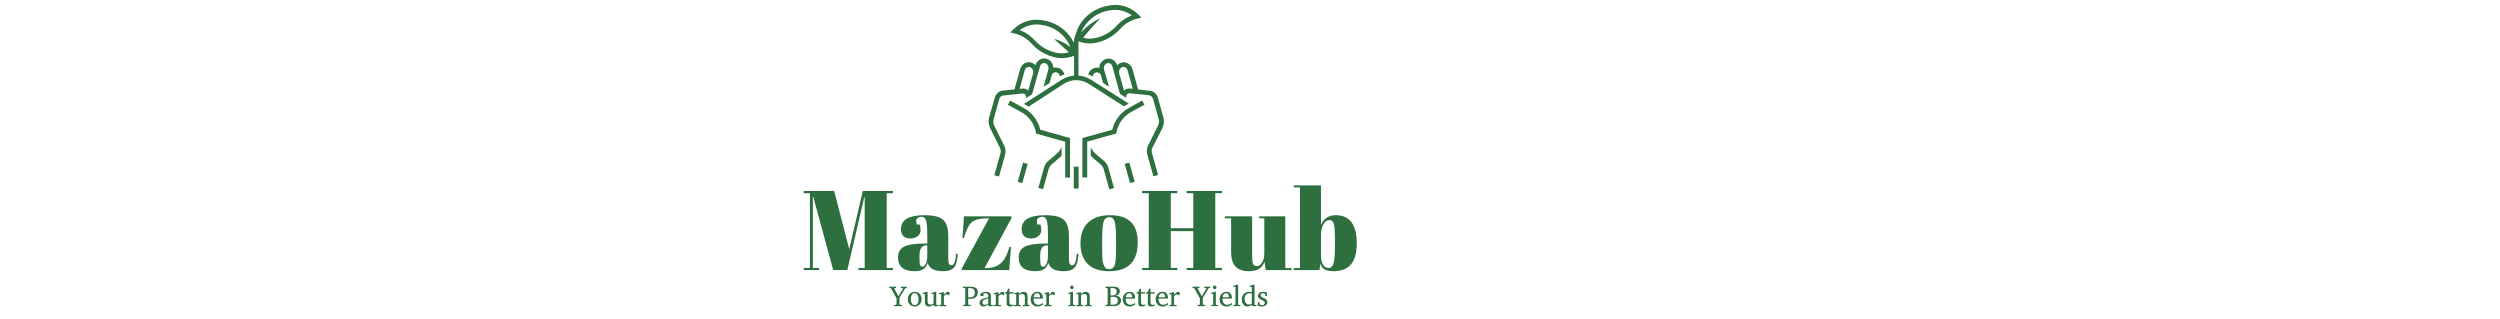
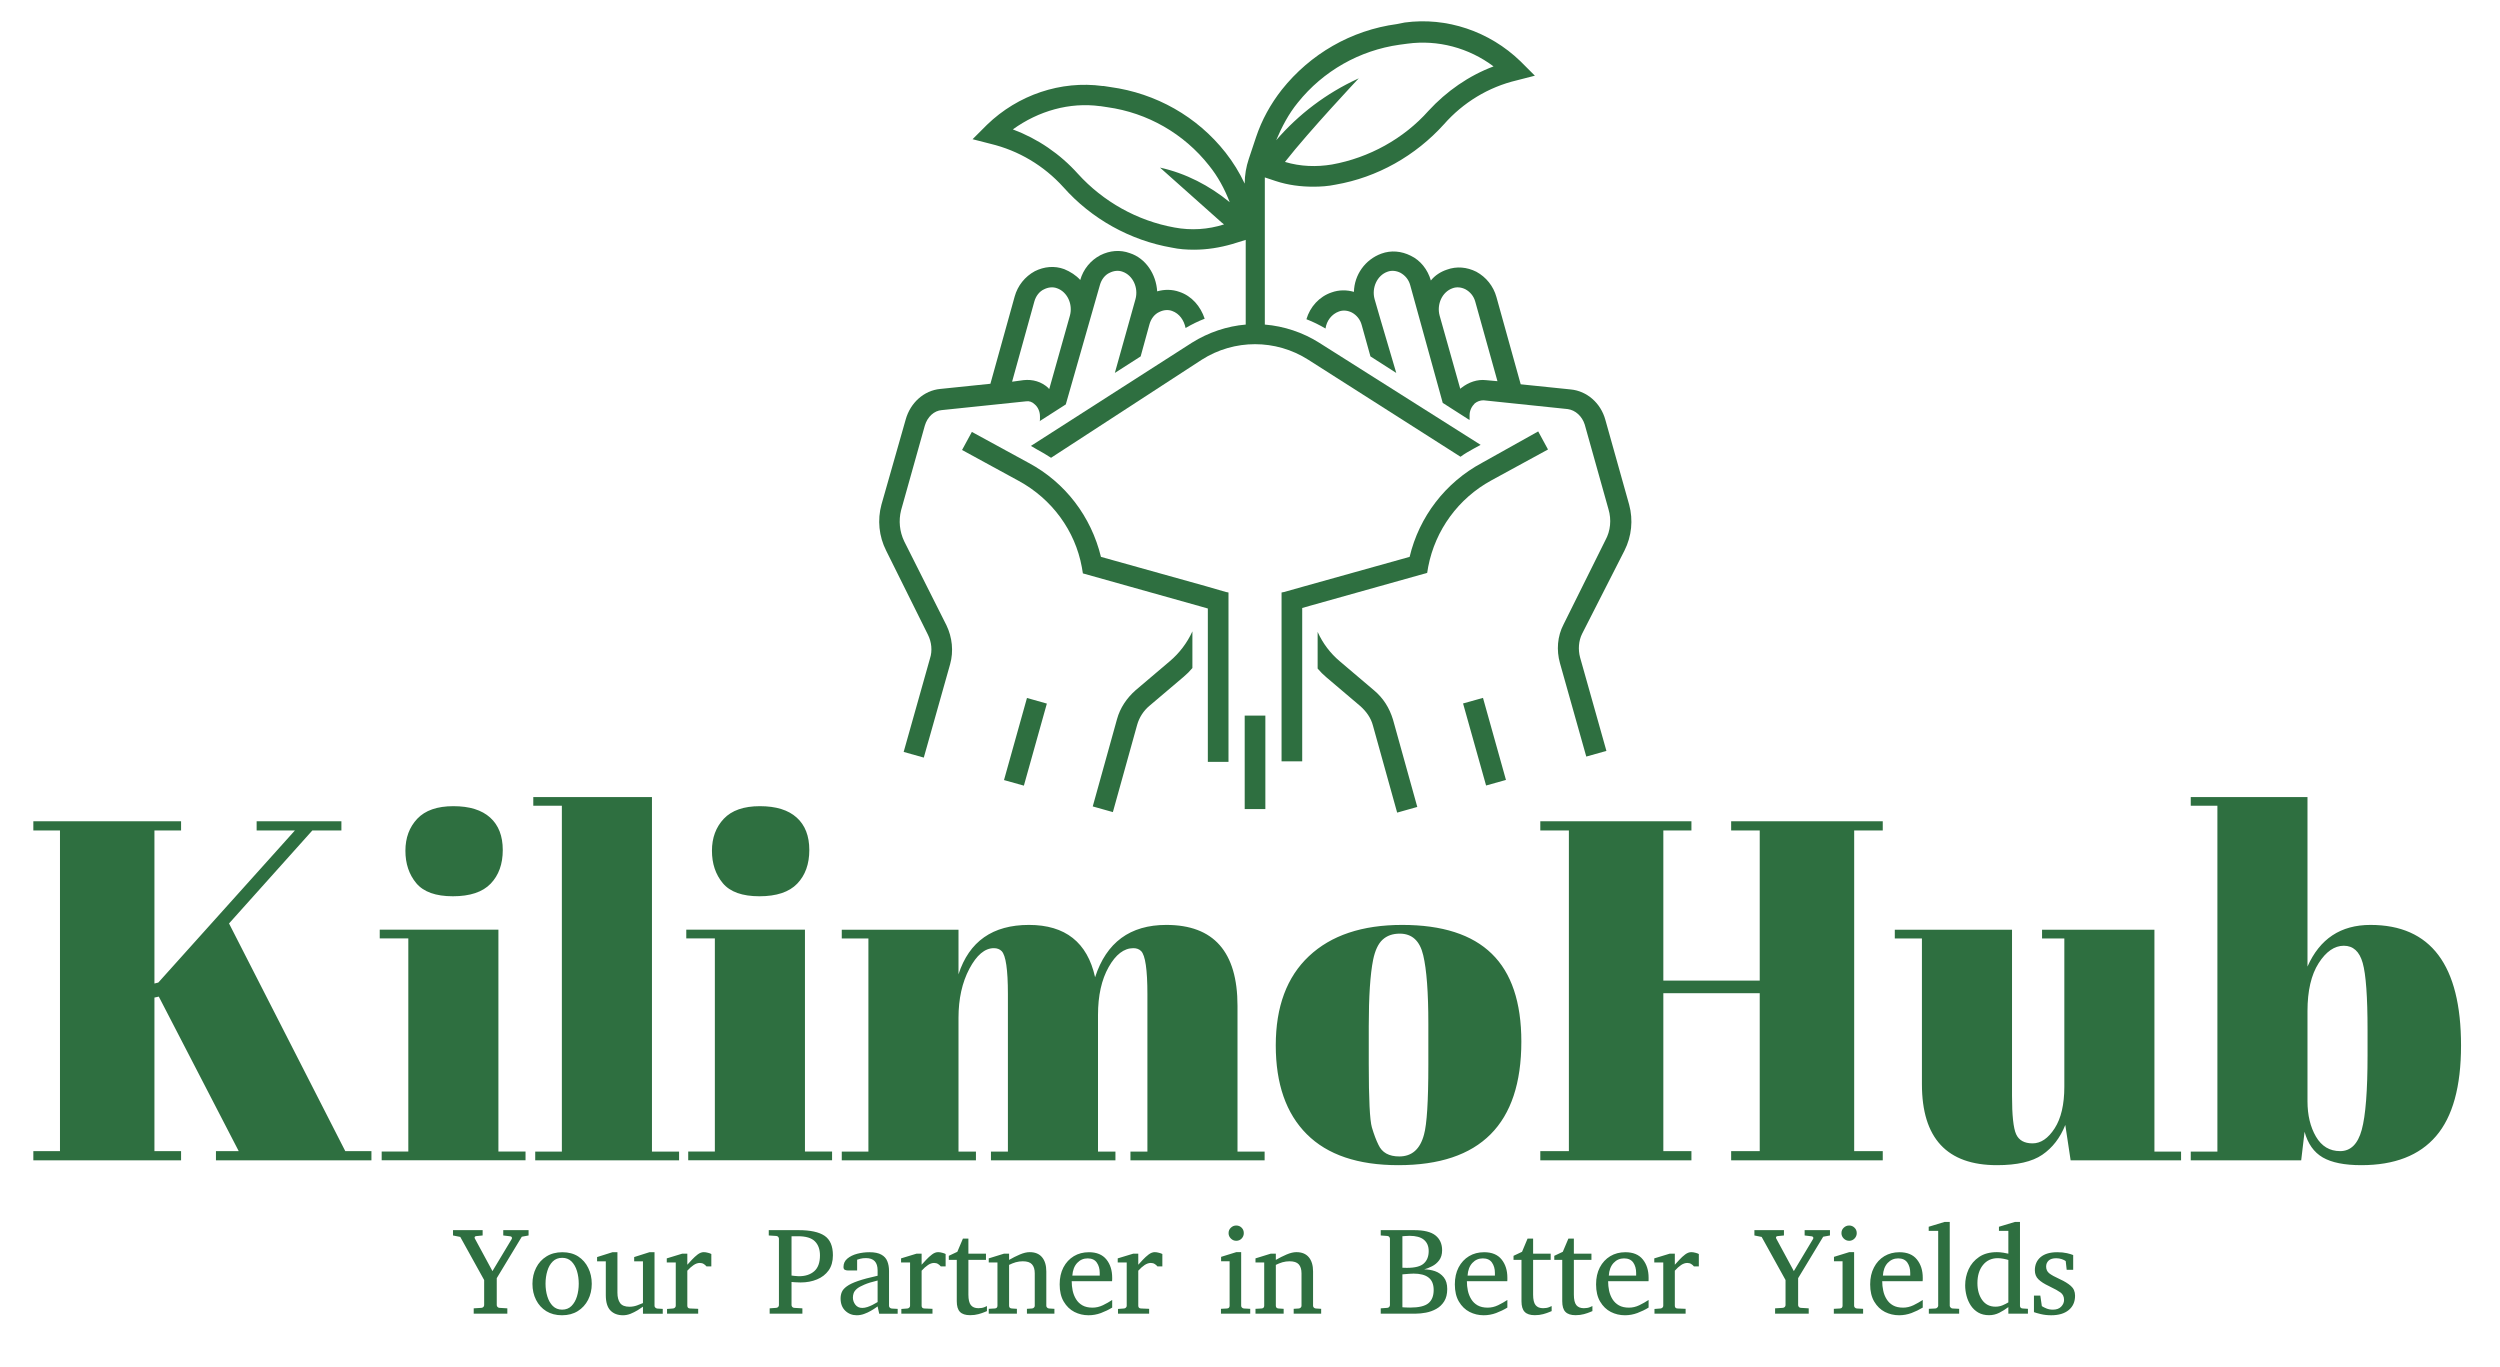
- <svg xmlns="http://www.w3.org/2000/svg" xml:space="preserve" width="1500" height="191" data-id="lg_ns9wr8WiuD4Ht1ppvS" data-version="1" viewBox="0 0 1500 191">
+ <svg xmlns="http://www.w3.org/2000/svg" viewBox="474 0 349.5 191" data-version="1" data-id="lg_ns9wr8WiuD4Ht1ppvS" xml:space="preserve" style="max-height: 500px" width="349.5" height="191">
  <g data-padding="20">
-     <g transform="translate(10 3.076)scale(.9678)">
-       <rect width="408.724" height="20.34" x="100.895" y="-322.026" fill="none" rx="0" ry="0" transform="translate(353.3 492.83)" />
-       <path fill="#2e6f40" d="M551.897 174.544v.78l-.98.17-3.62 6v3.89q0 .13.1.26.09.12.28.14l1.15.07v.77h-4.86v-.77l1.11-.07q.2-.02.3-.14.1-.13.1-.26v-3.62l-3.45-6.23-1.05-.21v-.78h4.27v.78l-.9.09q-.25.03-.25.21 0 .08.03.15l2.54 4.7 2.79-4.65q.04-.06.04-.12 0-.22-.25-.26l-1.01-.12v-.78Zm9.13 7.77q0 1.27-.53 2.3-.52 1.04-1.49 1.64-.96.6-2.28.6-1.31 0-2.26-.6-.96-.59-1.48-1.62t-.52-2.32.52-2.32q.53-1.04 1.5-1.65.97-.6 2.3-.6 1.34 0 2.29.61.95.62 1.45 1.65.5 1.04.5 2.31m-1.87-.02q0-.99-.26-1.84t-.79-1.38-1.34-.53q-.84 0-1.37.53t-.78 1.38q-.26.85-.26 1.84 0 .97.26 1.83t.79 1.39q.53.52 1.34.52.83 0 1.36-.52.53-.53.79-1.38.26-.86.26-1.84m12.13 3.64v.7h-2.85v-1.03q-.31.24-.79.53-.47.29-1.02.5-.54.22-1.08.22-1.16 0-1.82-.7t-.66-2.22v-4.88h-1.26v-.61l2.21-.7h.72v5.85q0 .96.4 1.49.39.54 1.34.54.56 0 1.09-.19.54-.19.87-.35v-6.03h-1.27v-.61l2.2-.7h.74v7.74q0 .17.11.27.12.11.28.12Zm7.02-7.92v1.78h-.7q-.17-.2-.4-.34-.24-.15-.57-.15-.43 0-.88.3-.46.3-.92.82v5.06q0 .38.38.39l1.18.06v.7h-4.5v-.68l.89-.08q.16-.01.27-.12.11-.1.11-.27v-6.25h-1.3v-.59l2.23-.68h.74v1.6q.26-.29.66-.73.39-.43.84-.76t.87-.33q.28 0 .61.08.32.09.49.19m17.58.16q0 1.32-.63 2.19-.62.87-1.68 1.31-1.05.43-2.34.43h-.06q-.35 0-.77-.03-.43-.03-.5-.04v3.35q0 .13.09.26.09.12.29.14l1.18.07v.77h-4.72v-.77l.94-.07q.2-.02.3-.14.1-.13.1-.26v-9.6q0-.13-.1-.26-.1-.12-.3-.13l-1.08-.07v-.78h4.31q2.55 0 3.76.82t1.21 2.81m-1.88.03q0-1.31-.73-2.04-.73-.74-2.46-.74-.24 0-.58.01l-.33.01v5.67q.04 0 .4.05t.61.05h.05q1.4 0 2.22-.73t.82-2.28m11.22 7.73v.7h-2.66l-.24-1.06-.27.19q-.26.19-.7.45-.44.25-.97.45-.54.19-1.06.19-.98 0-1.66-.65t-.68-1.78q0-.51.18-.94t.72-.82 1.61-.76q1.07-.38 2.83-.76v-.78q0-1.77-1.68-1.77-.46 0-.8.09-.34.08-.47.14v1.56h-1.31q-.25 0-.46-.09t-.21-.43q0-.74.56-1.21.57-.47 1.43-.69.87-.22 1.76-.22 1.11 0 1.73.34.61.35.86.96.24.61.24 1.39v5.05q0 .17.11.27.11.11.27.12Zm-2.9-1v-3.11q-1.21.3-1.93.61-.71.3-1.06.6-.36.3-.47.62-.11.31-.11.64 0 .56.36 1.03t1 .47q.36 0 .74-.13.39-.13.73-.3.33-.17.54-.3Zm9.84-6.92v1.78h-.7q-.17-.2-.4-.34-.24-.15-.57-.15-.43 0-.88.3-.46.3-.92.82v5.06q0 .38.38.39l1.18.06v.7h-4.5v-.68l.89-.08q.16-.01.27-.12.11-.1.11-.27v-6.25h-1.3v-.59l2.23-.68h.74v1.6q.26-.29.66-.73.39-.43.84-.76t.87-.33q.28 0 .61.08.32.09.49.19m5.96 7.52v.72l-.33.15q-.34.15-.89.3t-1.2.15q-1.01 0-1.47-.48-.47-.48-.47-1.54v-5.98h-1.15v-.59l1.23-.58.81-1.9h.79v2.18h2.54v.89h-2.54v5.03q0 1.07.36 1.52.36.44 1.08.44.53 0 .89-.15Zm9.75.4v.7h-3.97v-.7l.76-.06q.16-.01.27-.12.11-.1.11-.27v-4.69q0-.85-.4-1.29-.4-.45-1.34-.45-.51 0-1.01.15-.51.14-.96.37v5.91q0 .37.37.39l.76.06v.7h-4.07v-.7l.88-.06q.38-.02.38-.39v-6.25h-1.26v-.59l2.2-.68h.74v.89q.75-.43 1.55-.77.79-.34 1.42-.34 1.17 0 1.79.73t.62 2.04v4.97q0 .17.11.27.11.11.26.12Zm8.36-1.29v1.09q-.76.47-1.63.8-.88.32-1.79.32-1.09 0-2.04-.49-.96-.49-1.55-1.48t-.59-2.49q0-1.41.55-2.46.54-1.04 1.5-1.62.96-.57 2.18-.57 1.68 0 2.52 1.04.85 1.04.85 2.65v.23q0 .15-.02.27h-5.84q0 .68.15 1.37.14.68.49 1.23.34.55.92.89.58.33 1.45.33.77 0 1.51-.35.73-.36 1.34-.76m-5.76-3.52h3.96v-.4q0-.88-.43-1.49t-1.32-.61-1.51.67q-.63.67-.7 1.83m13.01-3.11v1.78h-.7q-.17-.2-.4-.34-.23-.15-.57-.15-.43 0-.88.3t-.92.82v5.06q0 .38.38.39l1.19.06v.7h-4.5v-.68l.88-.08q.16-.01.27-.12.11-.1.11-.27v-6.25h-1.3v-.59l2.23-.68h.74v1.6q.26-.29.66-.73.4-.43.84-.76.45-.33.87-.33.28 0 .61.08.33.09.49.19m11.79-3.03q0 .45-.32.78-.31.33-.77.33t-.79-.33-.33-.78q0-.47.33-.79.33-.31.79-.31t.77.31q.32.32.32.79m.92 10.94v.7h-4.23v-.7l.88-.06q.38-.02.38-.39v-6.43h-1.24v-.63l2.2-.68h.71v7.74q0 .17.11.27.11.11.27.12Zm10.23.01v.7h-3.97v-.7l.76-.06q.16-.01.27-.12.11-.1.11-.27v-4.69q0-.85-.4-1.29-.4-.45-1.34-.45-.51 0-1.01.15-.51.14-.96.37v5.91q0 .37.37.39l.76.06v.7h-4.07v-.7l.88-.06q.38-.02.38-.39v-6.25h-1.26v-.59l2.2-.68h.74v.89q.75-.43 1.55-.77.79-.34 1.42-.34 1.17 0 1.79.73t.62 2.04v4.97q0 .17.11.27.1.11.26.12Zm18.22-2.88q0 1.09-.44 1.79t-1.14 1.09q-.69.39-1.48.54-.8.15-1.51.15h-5.03v-.77l.95-.07q.19-.02.28-.14.09-.13.09-.26v-9.6q0-.13-.09-.26-.09-.12-.28-.13l-.95-.07v-.78h4.81q2.16 0 3.11.78.94.77.94 2.12 0 .9-.42 1.46-.43.57-1.03.87t-1.14.44q.81 0 1.57.27.77.27 1.27.89.49.62.49 1.68m-2.68-5.48q0-1.06-.69-1.63t-2.08-.57q-.28 0-.6.03-.33.02-.42.02v4.56h.25q.25.01.4.01 1.75 0 2.45-.63.69-.63.69-1.79m.72 5.63q0-1.23-.73-1.8-.74-.57-2.17-.57-.29 0-.65.02-.36.03-.64.06-.27.02-.32.02v4.76l.2.01q.21.02.48.03.26.01.43.01 1.89 0 2.65-.63.75-.63.75-1.91m10.66 1.44v1.09q-.76.47-1.63.8-.88.32-1.79.32-1.09 0-2.04-.49-.96-.49-1.55-1.48t-.59-2.49q0-1.41.55-2.46.54-1.04 1.5-1.62.96-.57 2.18-.57 1.68 0 2.52 1.04.85 1.04.85 2.65v.23q0 .15-.02.27h-5.83q0 .68.14 1.37.15.68.49 1.23t.92.89q.58.33 1.45.33.77 0 1.51-.35.73-.36 1.34-.76m-5.76-3.52h3.96v-.4q0-.88-.43-1.49t-1.32-.61-1.51.67q-.63.67-.7 1.83m12.15 4.41v.72l-.34.15q-.33.15-.88.3t-1.2.15q-1.01 0-1.48-.48-.46-.48-.46-1.54v-5.98h-1.15v-.59l1.23-.58.81-1.9h.79v2.18h2.54v.89h-2.54v5.03q0 1.07.36 1.52.36.44 1.08.44.53 0 .89-.15Zm5.9 0v.72l-.34.15q-.33.15-.88.3t-1.2.15q-1.01 0-1.47-.48-.47-.48-.47-1.54v-5.98h-1.15v-.59l1.23-.58.81-1.9h.79v2.18h2.54v.89h-2.54v5.03q0 1.07.36 1.52.36.44 1.08.44.53 0 .89-.15Zm8.12-.89v1.09q-.76.47-1.63.8-.88.32-1.79.32-1.09 0-2.04-.49-.96-.49-1.55-1.48-.58-.99-.58-2.49 0-1.41.54-2.46.55-1.04 1.5-1.62.96-.57 2.18-.57 1.68 0 2.53 1.04.84 1.04.84 2.65v.23q0 .15-.02.27h-5.83q0 .68.14 1.37.15.68.49 1.23t.92.89q.58.33 1.45.33.78 0 1.51-.35.73-.36 1.34-.76m-5.76-3.52h3.96v-.4q0-.88-.43-1.49t-1.32-.61-1.51.67q-.63.67-.7 1.83m13.01-3.11v1.78h-.7q-.17-.2-.4-.34-.23-.15-.57-.15-.43 0-.88.3t-.92.82v5.06q0 .38.38.39l1.19.06v.7h-4.5v-.68l.88-.08q.16-.01.27-.12.11-.1.11-.27v-6.25h-1.3v-.59l2.23-.68h.74v1.6q.27-.29.66-.73.4-.43.85-.76.44-.33.87-.33.28 0 .6.08.33.09.49.19m18.95-3.47v.78l-.97.17-3.62 6v3.89q0 .13.09.26.1.12.28.14l1.15.07v.77h-4.86v-.77l1.12-.07q.19-.02.29-.14.11-.13.11-.26v-3.62l-3.46-6.23-1.04-.21v-.78h4.27v.78l-.91.09q-.24.03-.24.21 0 .08.03.15l2.54 4.7 2.79-4.65q.03-.06.03-.12 0-.22-.24-.26l-1.01-.12v-.78Zm3.88.44q0 .45-.31.78-.32.33-.78.33t-.78-.33q-.33-.33-.33-.78 0-.47.33-.79.32-.31.78-.31t.78.31q.31.32.31.79m.92 10.94v.7h-4.22v-.7l.88-.06q.37-.02.37-.39v-6.43h-1.24v-.63l2.2-.68h.71v7.74q0 .17.11.27.11.11.27.12Zm8.62-1.28v1.09q-.75.47-1.63.8-.87.32-1.79.32-1.09 0-2.04-.49t-1.54-1.48-.59-2.49q0-1.41.54-2.46.55-1.04 1.51-1.62.95-.57 2.18-.57 1.68 0 2.52 1.04t.84 2.65v.23q0 .15-.01.27h-5.84q0 .68.14 1.37.15.68.49 1.23t.92.89q.58.33 1.45.33.78 0 1.51-.35.74-.36 1.34-.76m-5.75-3.52h3.95v-.4q0-.88-.43-1.49-.42-.61-1.32-.61-.89 0-1.51.67t-.69 1.83m11 4.8v.7h-4.37v-.7l.95-.06q.13 0 .26-.13.14-.13.14-.24v-10.84h-1.37v-.6l2.3-.69h.74v12.13q0 .11.13.24t.25.13Zm9.96 0v.7h-2.83v-.96q-.62.48-1.31.83-.7.35-1.48.35-.91 0-1.56-.38-.66-.38-1.07-1.02-.42-.63-.62-1.39-.21-.77-.21-1.53 0-1.23.51-2.32.5-1.09 1.52-1.78t2.56-.69q.43 0 .94.08.5.08.72.14v-3.3h-1.37v-.6l2.32-.69h.72v12.11q0 .37.38.39Zm-2.83-.93v-6.13q-.23-.08-.69-.17-.45-.09-.84-.09-1.34 0-2.14.98-.8.99-.8 2.63 0 1.47.69 2.43.68.97 1.92.97.55 0 1.02-.21.48-.2.84-.41m9.63-.97q0 1.33-.91 2.08-.92.75-2.52.75-.83 0-1.53-.17t-.97-.29v-2.39h.91l.22 1.53q.28.18.68.34t.92.16q.78 0 1.2-.43t.42-.96q0-.72-.51-1.08-.51-.37-1.45-.81l-.24-.12q-.98-.46-1.5-.97-.53-.5-.53-1.31 0-1.21.85-1.91.84-.7 2.4-.7.79 0 1.41.14.62.15.89.27v2.13h-.94l-.14-1.26q-.2-.15-.57-.28-.38-.13-.8-.13-.74 0-1.1.33-.36.34-.36.87 0 .61.43.96.44.36 1.58.88.94.43 1.55.96t.61 1.41" />
-       <rect width="588.36" height="79.1" x="11.077" y="-351.406" fill="none" rx="0" ry="0" transform="translate(475.62 454.62)" />
-       <path fill="#2e6f40" d="m516.157 151.304 8.4-36.05h18.69v1.33h-3.85v46.34h3.85v1.33h-21.35v-1.33h3.85v-43.75h-.28l-10.5 45.08h-8.75l-12.32-45.29h-.28v43.96h3.85v1.33h-9.52v-1.33h3.85v-46.34h-3.85v-1.33h18.9Zm46.35-3.5h2.03v-5.39q0-6.65-.74-8.92-.73-2.28-2.83-2.28-1.26 0-2.28.67-1.01.66-1.01 1.82 0 1.15.42 2.34h1.75q.56 1.47.56 3.54 0 2.06-1.75 3.57-1.75 1.5-4.41 1.5-6.02 0-6.02-5.81 0-8.61 14.63-8.61 8.33 0 11.51 2.84 3.19 2.83 3.19 10.39v14.21q0 3.64 2.03 3.64 2.38 0 2.8-7.21l1.05.07q-.28 6.16-2.31 8.47t-6.65 2.31q-8.4 0-9.66-5.18-.91 2.66-2.73 3.92t-5.32 1.26q-10.36 0-10.36-8.47 0-4.97 3.95-6.82 3.96-1.86 12.15-1.86m-2.8 8.61q0 3.64.38 4.69.39 1.05 1.47 1.05 1.09 0 2.03-1.78.95-1.79.95-4.94v-6.51h-.49q-4.34 0-4.34 6.37Zm27.57-25.48h29.4v1.26l-16.59 30.8h.91q5.88 0 9.24-3.08t5.25-10.01h.98l-1.12 14.35h-29.4v-1.05l16.87-31.01h-.77q-7.07 0-9.84 2.31-2.76 2.31-4.93 9.87h-.91Zm50.05 16.87h2.03v-5.39q0-6.65-.74-8.92-.73-2.28-2.83-2.28-1.26 0-2.28.67-1.01.66-1.01 1.82 0 1.15.42 2.34h1.75q.56 1.47.56 3.54 0 2.06-1.75 3.57-1.75 1.5-4.41 1.5-6.02 0-6.02-5.81 0-8.61 14.63-8.61 8.33 0 11.51 2.84 3.19 2.83 3.19 10.39v14.21q0 3.64 2.03 3.64 2.38 0 2.8-7.21l1.05.07q-.28 6.16-2.31 8.47t-6.65 2.31q-8.4 0-9.66-5.18-.91 2.66-2.73 3.92t-5.32 1.26q-10.36 0-10.36-8.47 0-4.97 3.95-6.82 3.96-1.86 12.15-1.86m-2.8 8.61q0 3.64.38 4.69.39 1.05 1.47 1.05 1.09 0 2.03-1.78.95-1.79.95-4.94v-6.51h-.49q-4.34 0-4.34 6.37Zm47.05-5.95v-5.95q0-6.79-.74-9.9-.73-3.12-3.39-3.12-1.54 0-2.49.88-.94.87-1.36 2.9-.63 3.15-.63 9.59v5.46q0 7.63.45 9.17.46 1.54.95 2.52.77 1.68 3.01 1.68 2.73 0 3.57-3.15.63-2.24.63-10.08m-4.34 14.49q-8.75 0-13.23-4.48t-4.48-12.84q0-8.37 4.79-12.88 4.8-4.52 13.48-4.52t12.95 4.17q4.27 4.16 4.27 12.7 0 17.85-17.78 17.85m20.5-48.37v-1.33h21.84v1.33h-4.06v21.7h13.93v-21.7h-4.13v-1.33h21.91v1.33h-4.13v46.34h4.13v1.33h-21.91v-1.33h4.13v-22.82h-13.93v22.82h4.06v1.33h-21.84v-1.33h4.13v-46.34Zm92.62 46.41v1.26h-15.96l-.77-5.11q-1.12 2.8-3.33 4.31-2.2 1.5-6.54 1.5-10.85 0-10.85-11.69v-21.07h-3.92v-1.26h16.94v24.01q0 4.2.59 5.53.6 1.33 2.38 1.33 1.79 0 3.19-2.17t1.4-6.02v-21.42h-3.22v-1.26h16.24v32.06Zm26.94-17.57q0-7.21-.7-9.69-.7-2.49-2.73-2.49t-3.64 2.52-1.61 6.93v13.02q0 3.01 1.22 5.11 1.23 2.1 3.5 2.1 2.28 0 3.12-3.08t.84-10.78Zm-25.55-33.67h16.87v24.5q2.66-6.02 9.1-6.02 13.09 0 13.09 17.43 0 8.89-3.61 13.09-3.6 4.2-10.81 4.2-3.64 0-5.57-1.12-1.92-1.12-2.62-3.71l-.49 4.13h-15.96v-1.26h3.85v-49.98h-3.85ZM686.934 98.44l2.88-.806 3.32 11.857-2.872.806Zm-12.883-1.91-4.925-4.18a11.9 11.9 0 0 1-3.208-4.252v5.298c.373.448.82.895 1.268 1.268l4.925 4.18c.82.745 1.492 1.64 1.79 2.76l3.508 12.61 2.91-.82-3.507-12.61c-.522-1.717-1.418-3.135-2.76-4.254m-18.675 3.662h2.986v13.507h-2.985Zm-34.785 9.319 3.32-11.865 2.874.813-3.321 11.858Zm23.943-17.16-4.925 4.18c-1.268 1.12-2.238 2.537-2.686 4.179l-3.507 12.61 2.91.82 3.507-12.61a5.57 5.57 0 0 1 1.79-2.761l4.926-4.178a10 10 0 0 0 1.269-1.27v-5.297a12.4 12.4 0 0 1-3.284 4.328" />
-       <path fill="#2e6f40" d="m649.827 81.509-15.223-4.254c-1.418-5.82-5.15-10.745-10.447-13.58l-8.208-4.478-1.418 2.612 8.208 4.477c4.776 2.612 8.134 7.164 9.104 12.462l.15.895 17.012 4.776 1.045.298v22.163h2.985V82.404l-.373-.074Z" />
-       <path fill="#2e6f40" d="M606.167 74.999a6.64 6.64 0 0 1-.448-4.477l3.432-12.238c.373-1.27 1.343-2.164 2.463-2.24l12.163-1.267c.447-.075.895.074 1.268.448.448.373.746 1.044.746 1.716v.448c0 .074 0 .223-.074.298l.074-.075 3.73-2.387 4.926-17.238c.224-.82.747-1.492 1.418-1.79.597-.3 1.269-.374 1.866-.15 1.492.523 2.313 2.313 1.865 3.955l-2.985 10.67 3.73-2.387 1.27-4.627c.224-.82.746-1.492 1.418-1.79.597-.3 1.268-.373 1.865-.15 1.045.373 1.716 1.344 1.94 2.463.896-.523 1.79-.97 2.76-1.343-.596-1.791-1.864-3.284-3.655-3.88-1.045-.374-2.164-.374-3.21-.075-.15-2.463-1.64-4.776-3.954-5.522-1.417-.522-2.91-.373-4.253.298a5.82 5.82 0 0 0-2.91 3.582c-.597-.671-1.418-1.194-2.313-1.567-1.418-.522-2.91-.373-4.254.299a5.97 5.97 0 0 0-2.91 3.656l-3.507 12.61-7.238.747c-2.388.224-4.328 2.015-5 4.403L602.883 69.7a9.32 9.32 0 0 0 .672 6.64l6.044 12.164c.522 1.045.67 2.313.298 3.433l-3.805 13.506 2.91.82 3.806-13.506c.522-1.865.298-3.88-.523-5.596Zm18.804-34.624c.223-.82.746-1.492 1.417-1.79.597-.3 1.269-.374 1.866-.15 1.492.522 2.313 2.313 1.865 3.955l-2.984 10.596c-.075 0-.075-.075-.15-.15-.97-.895-2.238-1.268-3.581-1.12l-1.642.225Z" />
-       <path fill="#2e6f40" d="M629.184 23.836c4.03 4.552 9.626 7.686 15.67 8.73 1.045.224 2.09.299 3.209.299 1.865 0 3.73-.3 5.522-.82l1.94-.598v12.238c-2.686.224-5.373 1.12-7.76 2.612L624.483 61.22l.895.522c.672.373 1.344.746 2.015 1.194l21.79-14.178a14.31 14.31 0 0 1 15.37 0l22.014 14.029c.597-.448 1.268-.821 1.94-1.194l.97-.523-23.356-14.774a17.45 17.45 0 0 0-7.835-2.612V22.418l1.567.522c1.79.597 3.656.82 5.447.82 1.045 0 2.164-.073 3.209-.297 6.044-1.045 11.566-4.18 15.67-8.73 2.76-3.135 6.417-5.373 10.52-6.343l2.613-.672-2.09-2.09C690.746 1.3 684.552-.79 678.508.032l-1.12.224c-6.64.895-12.536 4.328-16.64 9.477-1.641 2.09-2.91 4.402-3.73 6.865l-1.045 3.134a11.3 11.3 0 0 0-.597 3.582 23.4 23.4 0 0 0-2.761-4.478c-4.104-5.223-10.074-8.58-16.64-9.476l-.97-.15h-.15c-6.044-.82-12.238 1.269-16.715 5.597l-2.09 2.09 2.613.67c4.03.97 7.685 3.135 10.52 6.269m33.879-12.238a22.9 22.9 0 0 1 14.7-8.357l1.119-.15c4.403-.596 8.88.597 12.46 3.284-3.58 1.343-6.79 3.582-9.401 6.417-3.581 4.03-8.58 6.79-13.954 7.76-2.238.374-4.551.3-6.79-.372 3.507-4.478 10.67-12.09 10.67-12.09l-.15.076a34.7 34.7 0 0 0-11.79 8.88c.822-1.94 1.792-3.806 3.136-5.448m-28.58.523h.075l.97.149a22.68 22.68 0 0 1 14.7 8.432c1.268 1.567 2.238 3.358 2.985 5.298-2.91-2.388-6.343-4.18-10.074-5l8.88 7.91.373.299a14.6 14.6 0 0 1-7.164.447c-5.372-.97-10.297-3.73-13.954-7.76a23.9 23.9 0 0 0-9.402-6.418c3.73-2.686 8.208-3.954 12.61-3.357" />
-       <path fill="#2e6f40" d="M710.263 76.342a9.32 9.32 0 0 0 .672-6.64l-3.433-12.238c-.672-2.463-2.686-4.18-5-4.403l-7.238-.746-3.507-12.611a5.97 5.97 0 0 0-2.91-3.656c-1.343-.672-2.835-.821-4.253-.3-.896.3-1.717.822-2.313 1.568-.448-1.567-1.493-2.91-2.91-3.582-1.344-.671-2.836-.82-4.254-.298a6.04 6.04 0 0 0-3.955 5.522c-1.045-.3-2.164-.3-3.21.074-1.79.597-3.133 2.09-3.655 3.88.97.374 1.866.822 2.76 1.344.15-1.12.896-2.09 1.94-2.463.598-.223 1.27-.15 1.867.15a2.88 2.88 0 0 1 1.417 1.79l1.269 4.552 3.73 2.388-2.312-7.835-.821-2.835c-.448-1.642.373-3.433 1.865-3.955.597-.224 1.269-.15 1.866.149.672.373 1.194.97 1.418 1.79l4.7 17.014 3.732 2.388.149.075v-.672c0-.672.298-1.27.746-1.716a2.02 2.02 0 0 1 1.269-.448l12.163 1.269c1.12.149 2.09 1.044 2.462 2.238l3.433 12.238c.448 1.492.298 3.134-.448 4.477l-6.044 12.163c-.896 1.716-1.045 3.73-.522 5.597l3.805 13.506 2.91-.821-3.805-13.506c-.3-1.12-.224-2.388.298-3.433Zm-19.998-24.624c-1.27-.15-2.537.298-3.582 1.12-.075 0-.075.074-.15.148l-2.984-10.596c-.448-1.641.373-3.432 1.866-3.954.597-.224 1.268-.15 1.865.149.672.373 1.194.97 1.418 1.79l3.208 11.492Z" />
-       <path fill="#2e6f40" d="M689.657 63.675a20.9 20.9 0 0 0-10.446 13.58l-15.222 4.255-2.91.82-.374.075v24.4h2.985V84.644l1.045-.3 17.013-4.775.15-.895A18.13 18.13 0 0 1 691 66.213l8.208-4.478-1.418-2.611Z" />
+     <g transform="translate(10 3.116)scale(.96737)">
+       <rect transform="translate(391.62 485.29)" ry="0" rx="0" fill="none" y="-314.486" x="66.717" height="20.34" width="408.724" />
+       <path d="M556.039 174.554v.77l-.98.18-3.62 5.99v3.89q0 .14.1.26t.28.14l1.15.07v.77h-4.86v-.77l1.12-.07q.19-.02.29-.14t.1-.26v-3.62l-3.45-6.23-1.05-.21v-.77h4.28v.77l-.91.09q-.25.03-.25.21 0 .09.04.15l2.54 4.7 2.79-4.65q.03-.06.03-.12 0-.22-.25-.26l-1.01-.12v-.77Zm9.13 7.76q0 1.27-.53 2.31-.53 1.03-1.49 1.63t-2.28.6q-1.31 0-2.27-.59-.96-.6-1.48-1.63t-.52-2.32q0-1.28.53-2.32.52-1.04 1.49-1.64.97-.61 2.3-.61 1.34 0 2.29.61.95.62 1.45 1.66.51 1.03.51 2.3m-1.88-.02q0-.98-.26-1.84-.26-.85-.79-1.38-.53-.52-1.34-.52-.83 0-1.36.52-.54.53-.79 1.38-.26.86-.26 1.84t.26 1.83q.26.86.79 1.39.54.53 1.34.53.83 0 1.36-.53t.79-1.38.26-1.84m12.14 3.64v.7h-2.86v-1.02q-.31.23-.78.52-.48.29-1.02.51-.55.21-1.08.21-1.16 0-1.83-.7-.66-.69-.66-2.21v-4.88h-1.26v-.62l2.22-.7h.72v5.85q0 .96.39 1.5.39.53 1.35.53.55 0 1.09-.19.53-.19.86-.34v-6.03h-1.27v-.62l2.2-.7h.74v7.74q0 .17.12.27.12.11.27.13Zm7.02-7.93v1.79h-.7q-.17-.21-.4-.35-.23-.15-.57-.15-.43 0-.88.3t-.92.82v5.06q0 .38.38.4l1.19.05v.7h-4.5v-.68l.88-.07q.16-.02.27-.13.11-.1.11-.27v-6.25h-1.3v-.59l2.23-.68h.74v1.6q.27-.29.66-.72.4-.43.84-.77.45-.33.87-.33.29 0 .61.09.33.08.49.18m17.57.18q0 1.32-.62 2.19-.63.87-1.68 1.3-1.06.44-2.35.44h-.05q-.35 0-.78-.03-.43-.04-.5-.04v3.34q0 .14.1.26.09.12.28.14l1.19.07v.77h-4.73v-.77l.95-.07q.19-.02.29-.14t.1-.26v-9.59q0-.14-.1-.26-.1-.13-.29-.14l-1.08-.07v-.77h4.3q2.55 0 3.76.81 1.21.82 1.21 2.82m-1.87.02q0-1.31-.74-2.04-.73-.73-2.45-.73h-.58l-.34.01v5.67q.05 0 .4.05.36.05.61.05h.06q1.39 0 2.22-.73.82-.73.82-2.28m11.23 7.73v.7h-2.67l-.23-1.06-.27.19q-.27.2-.71.45-.44.26-.97.45t-1.06.19q-.98 0-1.66-.65t-.68-1.78q0-.5.18-.93t.72-.82q.54-.4 1.61-.77t2.84-.76v-.77q0-1.78-1.68-1.78-.47 0-.81.09t-.47.14v1.56h-1.31q-.24 0-.45-.09t-.21-.42q0-.74.56-1.21t1.43-.7q.86-.22 1.75-.22 1.12 0 1.73.35.62.34.86.95.25.61.25 1.4v5.04q0 .17.11.27.11.11.27.13Zm-2.9-.99v-3.11q-1.22.29-1.93.6-.72.3-1.07.6-.35.31-.46.62t-.11.65q0 .55.35 1.02.36.47 1 .47.36 0 .75-.13.38-.13.72-.3.33-.17.54-.3Zm9.83-6.94v1.79h-.7q-.17-.21-.4-.35-.23-.15-.57-.15-.43 0-.88.3t-.92.82v5.06q0 .38.38.4l1.19.05v.7h-4.5v-.68l.89-.07q.15-.02.26-.13.11-.1.11-.27v-6.25h-1.3v-.59l2.23-.68h.74v1.6q.27-.29.66-.72.4-.43.85-.77.44-.33.87-.33.28 0 .6.09.33.08.49.18m5.97 7.52v.73l-.34.14q-.34.15-.89.3t-1.2.15q-1.01 0-1.47-.48-.46-.47-.46-1.54v-5.97h-1.15v-.59l1.23-.58.81-1.91h.79v2.18h2.54v.9h-2.54v5.02q0 1.07.36 1.52.36.44 1.08.44.53 0 .88-.15Zm9.75.4v.7h-3.97v-.7l.75-.05q.16-.02.27-.13.11-.1.11-.27v-4.68q0-.86-.4-1.3-.39-.44-1.33-.44-.51 0-1.02.14-.5.15-.96.38v5.9q0 .37.38.4l.75.05v.7h-4.07v-.7l.88-.05q.38-.03.38-.4v-6.25h-1.26v-.59l2.2-.68h.74v.9q.76-.44 1.55-.78.8-.34 1.42-.34 1.18 0 1.79.73.62.74.62 2.05v4.96q0 .17.11.27.11.11.27.13Zm8.35-1.28v1.1q-.75.46-1.63.79-.87.32-1.79.32-1.09 0-2.04-.48-.95-.49-1.54-1.49-.59-.99-.59-2.49 0-1.41.54-2.45.55-1.05 1.51-1.63.95-.57 2.18-.57 1.67 0 2.52 1.04.84 1.04.84 2.65v.23q0 .15-.02.27h-5.83q0 .69.14 1.37.15.68.49 1.23.34.56.92.89t1.45.33q.78 0 1.51-.35.74-.36 1.34-.76m-5.76-3.52h3.96v-.39q0-.89-.43-1.5-.42-.6-1.32-.6-.89 0-1.51.66-.62.67-.7 1.83m13.01-3.12v1.79h-.71q-.16-.21-.4-.35-.23-.15-.56-.15-.43 0-.89.3-.45.3-.92.82v5.06q0 .38.38.4l1.19.05v.7h-4.5v-.68l.89-.07q.15-.02.26-.13.11-.1.11-.27v-6.25h-1.3v-.59l2.24-.68h.73v1.6q.27-.29.66-.72.4-.43.85-.77.45-.33.87-.33.28 0 .6.09.33.08.5.18m11.77-3.02q0 .45-.31.78-.32.33-.78.33-.45 0-.78-.33t-.33-.78q0-.47.33-.78.33-.32.78-.32.46 0 .78.32.31.31.31.78m.93 10.94v.7h-4.23v-.7l.88-.05q.37-.03.37-.4v-6.42h-1.23v-.64l2.19-.68h.71v7.74q0 .17.11.27.11.11.27.13Zm10.25 0v.7h-3.97v-.7l.75-.05q.16-.02.27-.13.11-.1.11-.27v-4.68q0-.86-.4-1.3-.39-.44-1.33-.44-.51 0-1.02.14-.5.15-.96.38v5.9q0 .37.38.4l.75.05v.7h-4.07v-.7l.88-.05q.38-.03.38-.4v-6.25h-1.26v-.59l2.2-.68h.74v.9q.76-.44 1.55-.78.8-.34 1.42-.34 1.18 0 1.79.73.62.74.62 2.05v4.96q0 .17.11.27.11.11.27.13Zm18.22-2.86q0 1.08-.44 1.78t-1.14 1.09-1.49.54-1.5.15h-5.04v-.77l.95-.07q.19-.02.28-.14.1-.12.1-.26v-9.59q0-.14-.1-.26-.09-.13-.28-.14l-.95-.07v-.77h4.82q2.15 0 3.1.77t.95 2.13q0 .89-.43 1.46-.42.56-1.03.86-.6.31-1.13.45.8 0 1.57.26.76.27 1.26.89t.5 1.69m-2.68-5.49q0-1.05-.69-1.63-.69-.57-2.08-.57-.28 0-.61.03-.32.03-.42.03v4.55l.25.01q.25.01.4.01 1.76 0 2.45-.64.7-.63.7-1.79m.72 5.63q0-1.23-.74-1.8-.73-.57-2.16-.57-.29 0-.65.03-.36.02-.64.05t-.33.03v4.75l.21.02q.2.01.47.02t.44.01q1.88 0 2.64-.63t.76-1.91m10.65 1.44v1.1q-.75.46-1.63.79-.87.32-1.79.32-1.09 0-2.04-.48-.95-.49-1.54-1.49-.59-.99-.59-2.49 0-1.41.54-2.45.55-1.05 1.51-1.63.95-.57 2.18-.57 1.68 0 2.52 1.04t.84 2.65v.23q0 .15-.01.27h-5.84q0 .69.14 1.37.15.68.49 1.23.34.56.92.89t1.45.33q.78 0 1.51-.35.74-.36 1.34-.76m-5.75-3.52h3.95v-.39q0-.89-.43-1.5-.42-.6-1.32-.6-.89 0-1.51.66-.62.67-.69 1.83m12.15 4.4v.73l-.34.14q-.34.15-.89.3t-1.2.15q-1.01 0-1.47-.48-.46-.47-.46-1.54v-5.97h-1.15v-.59l1.23-.58.8-1.91h.8v2.18h2.54v.9h-2.54v5.02q0 1.07.36 1.52.36.44 1.08.44.52 0 .88-.15Zm5.89 0v.73l-.34.14q-.34.15-.89.3t-1.2.15q-1.01 0-1.47-.48-.46-.47-.46-1.54v-5.97h-1.15v-.59l1.23-.58.81-1.91h.79v2.18h2.54v.9h-2.54v5.02q0 1.07.36 1.52.36.44 1.08.44.53 0 .88-.15Zm8.12-.88v1.1q-.75.46-1.63.79-.87.32-1.79.32-1.09 0-2.04-.48-.95-.49-1.54-1.49-.59-.99-.59-2.49 0-1.41.54-2.45.55-1.05 1.51-1.63.96-.57 2.18-.57 1.68 0 2.52 1.04t.84 2.65v.23q0 .15-.01.27h-5.84q0 .69.14 1.37.15.68.49 1.23.35.56.93.89t1.45.33q.77 0 1.5-.35.74-.36 1.34-.76m-5.75-3.52h3.95v-.39q0-.89-.42-1.5-.43-.6-1.33-.6-.89 0-1.51.66-.62.67-.69 1.83m13.01-3.12v1.79h-.71q-.16-.21-.4-.35-.23-.15-.56-.15-.43 0-.89.3-.45.3-.91.82v5.06q0 .38.37.4l1.19.05v.7h-4.5v-.68l.89-.07q.16-.02.27-.13.11-.1.11-.27v-6.25h-1.3v-.59l2.23-.68h.74v1.6q.26-.29.66-.72.39-.43.84-.77.45-.33.87-.33.28 0 .61.09.32.08.49.18m18.95-3.45v.77l-.98.18-3.62 5.99v3.89q0 .14.1.26.09.12.28.14l1.15.07v.77h-4.86v-.77l1.11-.07q.2-.02.3-.14t.1-.26v-3.62l-3.45-6.23-1.05-.21v-.77h4.27v.77l-.9.09q-.25.03-.25.21 0 .09.04.15l2.54 4.7 2.78-4.65q.04-.06.04-.12 0-.22-.25-.26l-1.01-.12v-.77Zm3.87.43q0 .45-.32.78t-.77.33q-.46 0-.79-.33t-.33-.78q0-.47.33-.78.33-.32.79-.32.45 0 .77.32.32.31.32.78m.92 10.94v.7h-4.23v-.7l.88-.05q.38-.03.38-.4v-6.42h-1.24v-.64l2.2-.68h.71v7.74q0 .17.11.27.11.11.27.13Zm8.62-1.28v1.1q-.76.46-1.63.79-.88.32-1.79.32-1.09 0-2.05-.48-.95-.49-1.54-1.49-.59-.99-.59-2.49 0-1.41.55-2.45.54-1.05 1.5-1.63.96-.57 2.18-.57 1.68 0 2.52 1.04.85 1.04.85 2.65v.23q0 .15-.02.27h-5.84q0 .69.15 1.37.14.68.49 1.23.34.56.92.89t1.45.33q.77 0 1.51-.35.73-.36 1.34-.76m-5.76-3.52h3.95v-.39q0-.89-.42-1.5-.43-.6-1.32-.6t-1.52.66q-.62.67-.69 1.83m11.02 4.8v.7h-4.38v-.7l.96-.05q.12 0 .26-.13.13-.14.13-.25v-10.84h-1.37v-.59l2.3-.7h.74v12.13q0 .11.13.25.14.13.25.13Zm9.94 0v.7h-2.83v-.95q-.62.47-1.31.82t-1.48.35q-.9 0-1.56-.38-.65-.38-1.07-1.01-.42-.64-.62-1.4-.2-.77-.2-1.53 0-1.22.5-2.32.5-1.09 1.52-1.78t2.57-.69q.43 0 .93.08.51.09.72.14v-3.3h-1.36v-.59l2.32-.7h.72v12.11q0 .37.38.4Zm-2.83-.93v-6.13q-.23-.08-.68-.17t-.85-.09q-1.34 0-2.14.99t-.8 2.62q0 1.47.69 2.44.69.96 1.92.96.55 0 1.03-.2.48-.21.83-.42m9.64-.97q0 1.33-.92 2.08-.91.75-2.52.75-.83 0-1.52-.17-.7-.17-.98-.28v-2.39h.92l.22 1.52q.27.18.67.34.4.17.93.17.77 0 1.19-.43.42-.44.42-.97 0-.71-.51-1.08-.5-.36-1.45-.81l-.23-.12q-.99-.46-1.51-.97-.52-.5-.52-1.31 0-1.2.84-1.91.84-.7 2.4-.7.79 0 1.41.14.62.15.89.27v2.13h-.94l-.14-1.26q-.19-.15-.57-.28t-.8-.13q-.74 0-1.1.34t-.36.86q0 .61.44.97.43.35 1.57.87.95.43 1.56.96t.61 1.41" fill="#2e6f40" />
+       <rect transform="translate(506.32 447.29)" ry="0" rx="0" fill="none" y="-343.866" x="-23.101" height="79.1" width="588.36" />
+       <path d="M484.469 116.794v-1.33h21.35v1.33h-3.85v22.12l.56-.14 19.74-21.98h-5.53v-1.33h12.25v1.33h-4.2l-12.04 13.44 16.8 32.9h3.78v1.33h-22.47v-1.33h3.29l-11.55-22.33-.63.14v22.19h3.85v1.33h-21.35v-1.33h3.85v-46.34Zm60.63 9.51q-3.71 0-5.29-1.89-1.57-1.89-1.57-4.69t1.71-4.62q1.72-1.82 5.22-1.82t5.32 1.65q1.82 1.64 1.82 4.69 0 3.04-1.75 4.86t-5.46 1.82m-10.57 6.09v-1.26h17.15v32.06h3.92v1.26h-20.79v-1.26h3.85v-30.8Zm22.19-19.17v-1.26h17.15v51.24h3.92v1.26h-20.79v-1.26h3.85v-49.98Zm32.68 13.08q-3.71 0-5.29-1.89-1.57-1.89-1.57-4.69t1.71-4.62q1.72-1.82 5.22-1.82t5.32 1.65q1.82 1.64 1.82 4.69 0 3.04-1.75 4.86t-5.46 1.82m-10.57 6.09v-1.26h17.15v32.06h3.92v1.26h-20.79v-1.26h3.85v-30.8Zm22.47.01v-1.26h16.87v6.44q2.31-7.14 10.18-7.14 7.88 0 9.56 7.56 2.45-7.56 10.29-7.56 10.29 0 10.29 11.69v21.07h3.92v1.26h-19.39v-1.26h2.45v-22.75q0-5.32-.91-6.23-.42-.42-1.12-.42-2.03 0-3.57 2.73t-1.54 6.93v19.74h2.52v1.26h-17.99v-1.26h2.45v-22.75q0-5.32-.91-6.23-.42-.42-1.12-.42-1.96 0-3.54 2.98-1.57 2.97-1.57 7.1v19.32h2.52v1.26h-19.39v-1.26h3.85v-30.8Zm84.77 18.27v-5.95q0-6.79-.74-9.9-.73-3.12-3.39-3.12-1.54 0-2.49.88-.94.87-1.36 2.9-.63 3.15-.63 9.59v5.46q0 7.63.45 9.17.46 1.54.95 2.52.77 1.68 3.01 1.68 2.73 0 3.57-3.15.63-2.24.63-10.08m-4.34 14.49q-8.75 0-13.23-4.48t-4.48-12.84q0-8.37 4.79-12.88 4.8-4.52 13.48-4.52t12.95 4.17q4.27 4.16 4.27 12.7 0 17.85-17.78 17.85m20.52-48.37v-1.33h21.84v1.33h-4.06v21.7h13.93v-21.7h-4.13v-1.33h21.91v1.33h-4.13v46.34h4.13v1.33h-21.91v-1.33h4.13v-22.82h-13.93v22.82h4.06v1.33h-21.84v-1.33h4.13v-46.34Zm92.6 46.41v1.26h-15.96l-.77-5.11q-1.12 2.8-3.33 4.31-2.2 1.5-6.54 1.5-10.85 0-10.85-11.69v-21.07h-3.92v-1.26h16.94v24.01q0 4.2.59 5.53.6 1.33 2.38 1.33 1.79 0 3.19-2.17t1.4-6.02v-21.42h-3.22v-1.26h16.24v32.06Zm26.95-17.57q0-7.21-.7-9.69-.7-2.49-2.73-2.49t-3.64 2.52-1.61 6.93v13.02q0 3.01 1.22 5.11 1.23 2.1 3.5 2.1 2.28 0 3.12-3.08t.84-10.78Zm-25.55-33.67h16.87v24.5q2.66-6.02 9.1-6.02 13.09 0 13.09 17.43 0 8.89-3.61 13.09-3.6 4.2-10.81 4.2-3.64 0-5.57-1.12-1.92-1.12-2.62-3.71l-.49 4.13h-15.96v-1.26h3.85v-49.98h-3.85ZM691.086 98.44l2.88-.806 3.32 11.857-2.872.806Zm-12.883-1.91-4.925-4.18a11.9 11.9 0 0 1-3.208-4.252v5.298c.373.448.82.895 1.268 1.268l4.925 4.18c.82.745 1.492 1.64 1.79 2.76l3.508 12.61 2.91-.82-3.507-12.61c-.522-1.717-1.418-3.135-2.76-4.254m-18.675 3.662h2.986v13.507h-2.985Zm-34.785 9.319 3.32-11.865 2.874.813-3.321 11.858Zm23.943-17.16-4.925 4.18c-1.268 1.12-2.238 2.537-2.686 4.179l-3.507 12.61 2.91.82 3.507-12.61a5.57 5.57 0 0 1 1.79-2.761l4.926-4.178a10 10 0 0 0 1.269-1.27v-5.297a12.4 12.4 0 0 1-3.284 4.328" fill="#2e6f40" />
+       <path d="m653.979 81.509-15.223-4.254c-1.418-5.82-5.15-10.745-10.447-13.58l-8.208-4.478-1.418 2.612 8.208 4.477c4.776 2.612 8.134 7.164 9.104 12.462l.15.895 17.012 4.776 1.045.298v22.163h2.985V82.404l-.373-.074Z" fill="#2e6f40" />
+       <path d="M610.319 74.999a6.64 6.64 0 0 1-.448-4.477l3.432-12.238c.373-1.27 1.343-2.164 2.463-2.24l12.163-1.267c.447-.075.895.074 1.268.448.448.373.746 1.044.746 1.716v.448c0 .074 0 .223-.074.298l.074-.075 3.73-2.387 4.926-17.238c.224-.82.747-1.492 1.418-1.79.597-.3 1.269-.374 1.866-.15 1.492.523 2.313 2.313 1.865 3.955l-2.985 10.67 3.73-2.387 1.27-4.627c.224-.82.746-1.492 1.418-1.79.597-.3 1.268-.373 1.865-.15 1.045.373 1.716 1.344 1.94 2.463.896-.523 1.79-.97 2.76-1.343-.596-1.791-1.864-3.284-3.655-3.88-1.045-.374-2.164-.374-3.21-.075-.15-2.463-1.64-4.776-3.954-5.522-1.417-.522-2.91-.373-4.253.298a5.82 5.82 0 0 0-2.91 3.582c-.597-.671-1.418-1.194-2.313-1.567-1.418-.522-2.91-.373-4.254.299a5.97 5.97 0 0 0-2.91 3.656l-3.507 12.61-7.238.747c-2.388.224-4.328 2.015-5 4.403L607.035 69.7a9.32 9.32 0 0 0 .672 6.64l6.044 12.164c.522 1.045.67 2.313.298 3.433l-3.805 13.506 2.91.82 3.806-13.506c.522-1.865.298-3.88-.523-5.596Zm18.804-34.624c.223-.82.746-1.492 1.417-1.79.597-.3 1.269-.374 1.866-.15 1.492.522 2.313 2.313 1.865 3.955l-2.984 10.596c-.075 0-.075-.075-.15-.15-.97-.895-2.238-1.268-3.581-1.12l-1.642.225Z" fill="#2e6f40" />
+       <path d="M633.336 23.836c4.03 4.552 9.626 7.686 15.67 8.73 1.045.224 2.09.299 3.209.299 1.865 0 3.73-.3 5.522-.82l1.94-.598v12.238c-2.686.224-5.373 1.12-7.76 2.612L628.635 61.22l.895.522c.672.373 1.344.746 2.015 1.194l21.79-14.178a14.31 14.31 0 0 1 15.37 0l22.014 14.029c.597-.448 1.268-.821 1.94-1.194l.97-.523-23.356-14.774a17.45 17.45 0 0 0-7.835-2.612V22.418l1.567.522c1.79.597 3.656.82 5.447.82 1.045 0 2.164-.073 3.209-.297 6.044-1.045 11.566-4.18 15.67-8.73 2.76-3.135 6.417-5.373 10.52-6.343l2.613-.672-2.09-2.09C694.898 1.3 688.704-.79 682.66.032l-1.12.224c-6.64.895-12.536 4.328-16.64 9.477-1.641 2.09-2.91 4.402-3.73 6.865l-1.045 3.134a11.3 11.3 0 0 0-.597 3.582 23.4 23.4 0 0 0-2.761-4.478c-4.104-5.223-10.074-8.58-16.64-9.476l-.97-.15h-.15c-6.044-.82-12.238 1.269-16.715 5.597l-2.09 2.09 2.613.67c4.03.97 7.685 3.135 10.52 6.269m33.879-12.238a22.9 22.9 0 0 1 14.7-8.357l1.119-.15c4.403-.596 8.88.597 12.46 3.284-3.58 1.343-6.79 3.582-9.401 6.417-3.581 4.03-8.58 6.79-13.954 7.76-2.238.374-4.551.3-6.79-.372 3.507-4.478 10.67-12.09 10.67-12.09l-.15.076a34.7 34.7 0 0 0-11.79 8.88c.822-1.94 1.792-3.806 3.136-5.448m-28.58.523h.075l.97.149a22.68 22.68 0 0 1 14.7 8.432c1.268 1.567 2.238 3.358 2.985 5.298-2.91-2.388-6.343-4.18-10.074-5l8.88 7.91.373.299a14.6 14.6 0 0 1-7.164.447c-5.372-.97-10.297-3.73-13.954-7.76a23.9 23.9 0 0 0-9.402-6.418c3.73-2.686 8.208-3.954 12.61-3.357" fill="#2e6f40" />
+       <path d="M714.415 76.342a9.32 9.32 0 0 0 .672-6.64l-3.433-12.238c-.672-2.463-2.686-4.18-5-4.403l-7.238-.746-3.507-12.611a5.97 5.97 0 0 0-2.91-3.656c-1.343-.672-2.835-.821-4.253-.3-.896.3-1.717.822-2.313 1.568-.448-1.567-1.493-2.91-2.91-3.582-1.344-.671-2.836-.82-4.254-.298a6.04 6.04 0 0 0-3.955 5.522c-1.045-.3-2.164-.3-3.21.074-1.79.597-3.133 2.09-3.655 3.88.97.374 1.866.822 2.76 1.344.15-1.12.896-2.09 1.94-2.463.598-.223 1.27-.15 1.867.15a2.88 2.88 0 0 1 1.417 1.79l1.269 4.552 3.73 2.388-2.312-7.835-.821-2.835c-.448-1.642.373-3.433 1.865-3.955.597-.224 1.269-.15 1.866.149.672.373 1.194.97 1.418 1.79l4.7 17.014 3.732 2.388.149.075v-.672c0-.672.298-1.27.746-1.716a2.02 2.02 0 0 1 1.269-.448l12.163 1.269c1.12.149 2.09 1.044 2.462 2.238l3.433 12.238c.448 1.492.298 3.134-.448 4.477l-6.044 12.163c-.896 1.716-1.045 3.73-.522 5.597l3.805 13.506 2.91-.821-3.805-13.506c-.3-1.12-.224-2.388.298-3.433Zm-19.998-24.624c-1.27-.15-2.537.298-3.582 1.12-.075 0-.075.074-.15.148L687.7 42.39c-.448-1.641.373-3.432 1.866-3.954.597-.224 1.268-.15 1.865.149.672.373 1.194.97 1.418 1.79l3.208 11.492Z" fill="#2e6f40" />
+       <path d="M693.809 63.675a20.9 20.9 0 0 0-10.446 13.58L668.14 81.51l-2.91.82-.374.075v24.4h2.985V84.644l1.045-.3L685.9 79.57l.15-.895a18.13 18.13 0 0 1 9.103-12.461l8.208-4.478-1.418-2.611Z" fill="#2e6f40" />
    </g>
-     <path fill="transparent" stroke="transparent" d="M439.5 0h621v191h-621z" />
+     <path d="M443.5 0h613v191h-613z" stroke="transparent" fill="transparent" />
  </g>
</svg>
